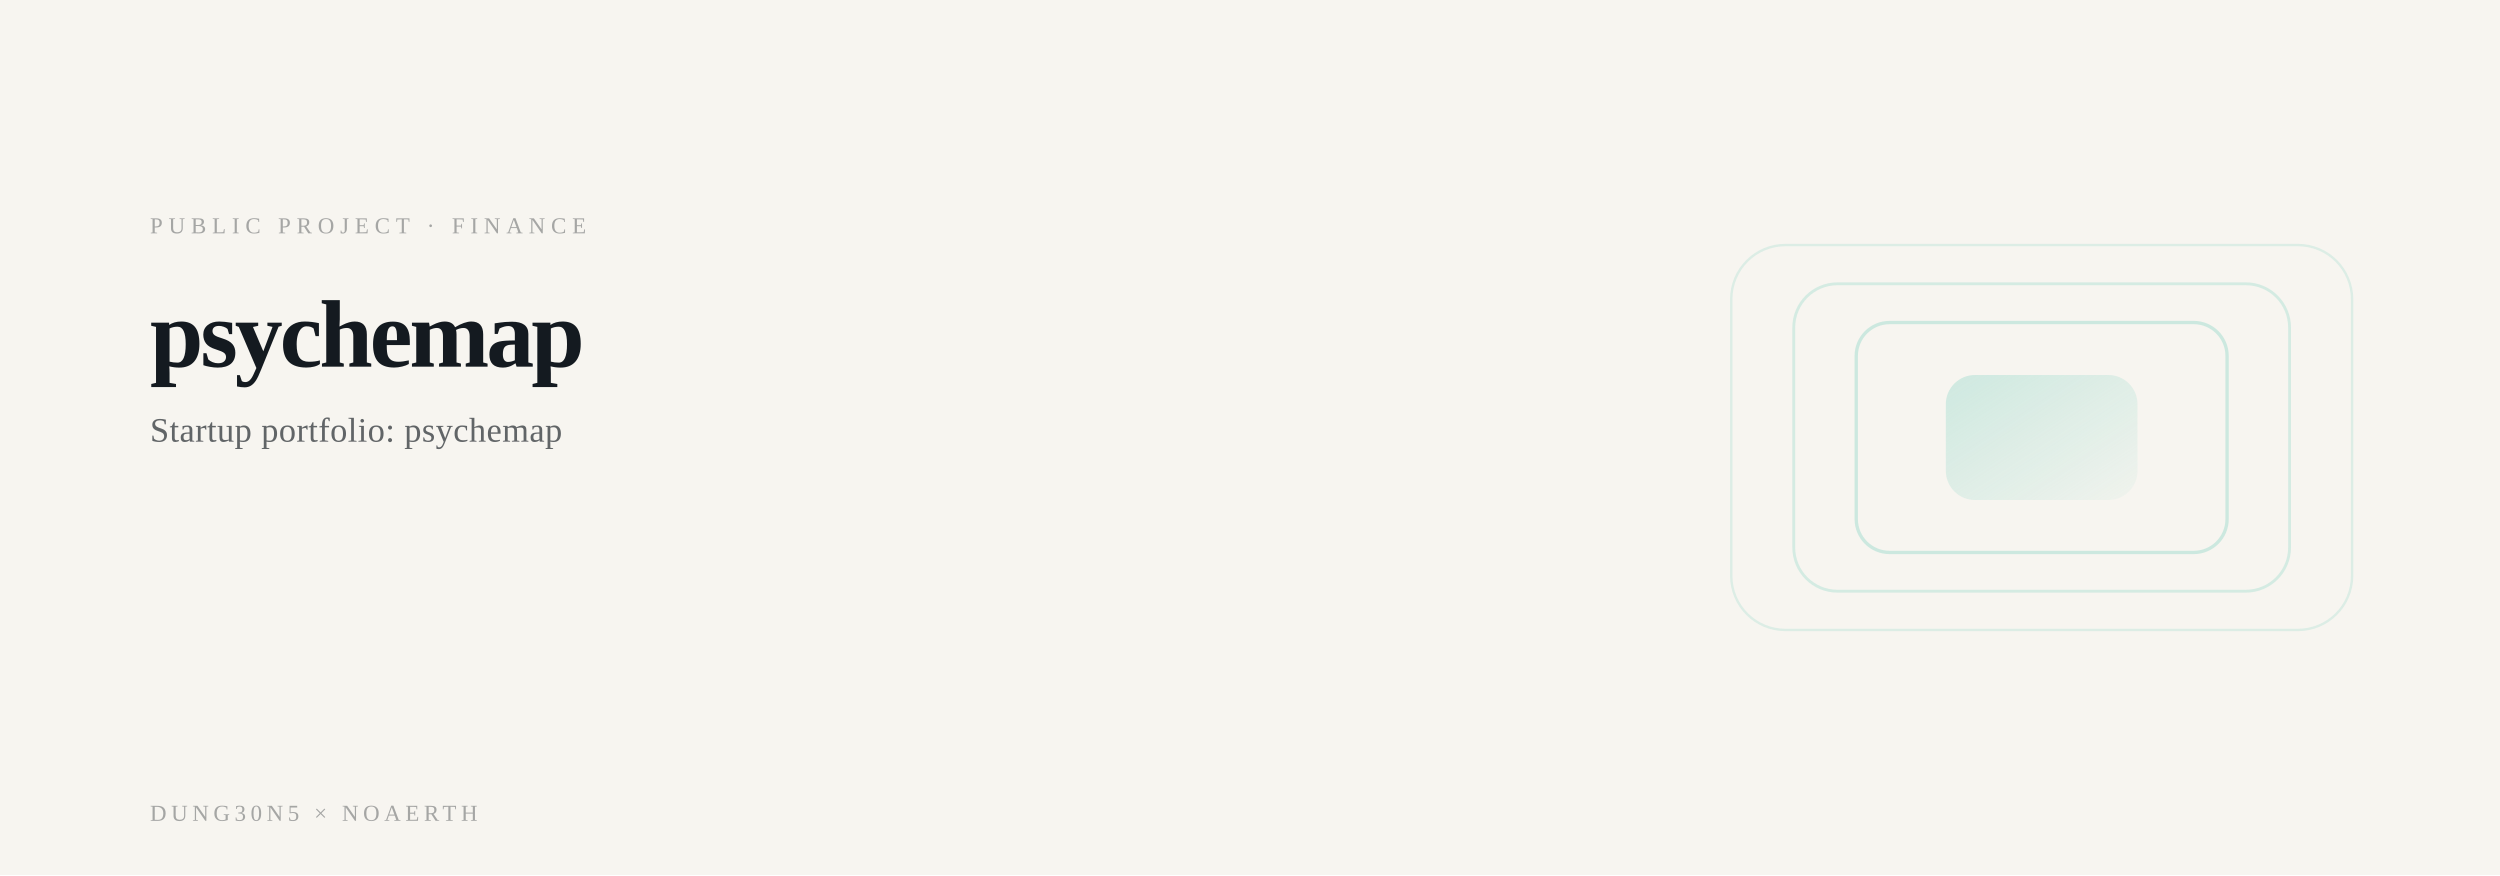
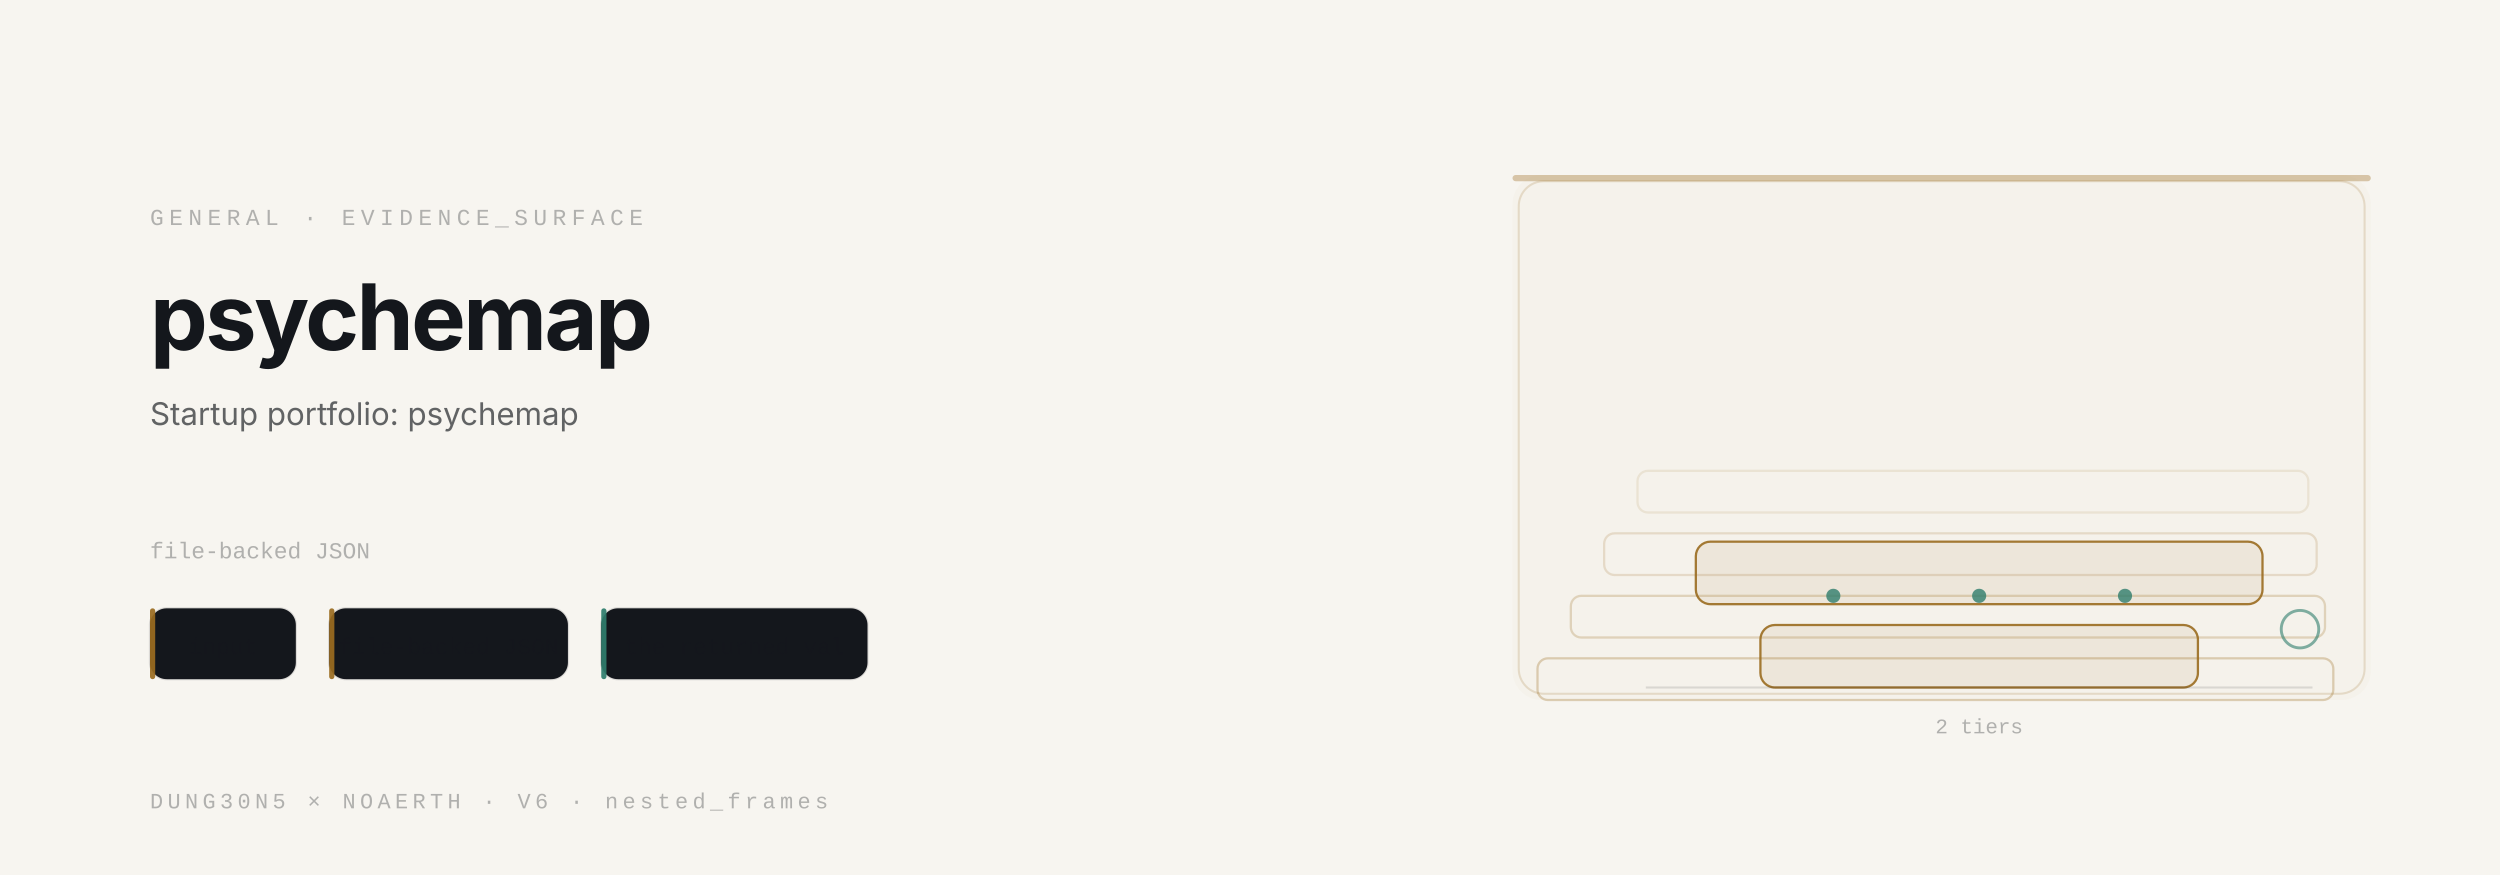
- <svg xmlns="http://www.w3.org/2000/svg" viewBox="0 0 1200 420" width="1200" height="420" role="img" aria-label="psychemap: scenario panels on a comparative plane. Motion depicts scenarios lay out side by side for comparison.">
-   <defs>
-     <linearGradient id="hero-psychemap-light-a" x1="0" y1="0" x2="1" y2="1">
-       <stop offset="0" stop-color="#7fd1c1" stop-opacity="0.85" />
-       <stop offset="1" stop-color="#7fd1c1" stop-opacity="0.15" />
-     </linearGradient>
-   </defs>
+ <svg xmlns="http://www.w3.org/2000/svg" viewBox="0 0 1200 420" width="1200" height="420" role="img" aria-label="psychemap: input → file-backed JSON → the returned value">
  <rect width="1200" height="420" fill="#f7f5f0" />
-   <rect x="891" y="154.82" width="178" height="110.36" rx="16" fill="none" stroke="#7fd1c1" stroke-width="1.60" opacity="0.36" />
-   <rect x="861" y="136.22" width="238" height="147.56" rx="21" fill="none" stroke="#7fd1c1" stroke-width="1.38" opacity="0.29" />
-   <rect x="831" y="117.62" width="298" height="184.76" rx="26" fill="none" stroke="#7fd1c1" stroke-width="1.16" opacity="0.23" />
-   <rect x="934" y="180" width="92" height="60" rx="14" fill="url(#hero-psychemap-light-a)" opacity="0.40" />
-   <text x="72" y="112" fill="#141a205c" font-size="11" letter-spacing="2.8">PUBLIC PROJECT · FINANCE</text>
-   <text x="72" y="176" fill="#141a20" font-size="46" font-weight="660" letter-spacing="-1.4">psychemap</text>
-   <text x="72" y="212" fill="#141a20a8" font-size="16.5" letter-spacing="0.2">Startup portfolio: psychemap</text>
-   <rect x="72" y="266" width="106" height="40" rx="9" fill="#141a20" fill-opacity="0.05" stroke="#f4efe424" stroke-width="1.1" opacity="0">
-     <animate attributeName="opacity" from="0" to="1" dur="0.5s" begin="0.50s" fill="freeze" />
-   </rect>
-   <rect x="72" y="266" width="2.5" height="40" rx="1.2" fill="#7fd1c1" opacity="0">
-     <animate attributeName="opacity" from="0" to="0.9" dur="0.5s" begin="0.50s" fill="freeze" />
-   </rect>
-   <text x="125" y="291" fill="#141a20" font-size="11.5" text-anchor="middle" font-family="ui-monospace,SFMono-Regular,Menlo,monospace" opacity="0">scenario<animate attributeName="opacity" from="0" to="1" dur="0.5s" begin="0.65s" fill="freeze" />
-   </text>
-   <rect x="194" y="266" width="106" height="40" rx="9" fill="#141a20" fill-opacity="0.05" stroke="#f4efe424" stroke-width="1.1" opacity="0">
-     <animate attributeName="opacity" from="0" to="1" dur="0.5s" begin="1.00s" fill="freeze" />
-   </rect>
-   <rect x="194" y="266" width="2.5" height="40" rx="1.2" fill="#7fd1c1" opacity="0">
-     <animate attributeName="opacity" from="0" to="0.9" dur="0.5s" begin="1.00s" fill="freeze" />
-   </rect>
-   <text x="247" y="291" fill="#141a20" font-size="11.5" text-anchor="middle" font-family="ui-monospace,SFMono-Regular,Menlo,monospace" opacity="0">compare<animate attributeName="opacity" from="0" to="1" dur="0.5s" begin="1.15s" fill="freeze" />
-   </text>
-   <rect x="316" y="266" width="106" height="40" rx="9" fill="#141a20" fill-opacity="0.05" stroke="#f4efe424" stroke-width="1.1" opacity="0">
-     <animate attributeName="opacity" from="0" to="1" dur="0.5s" begin="1.50s" fill="freeze" />
-   </rect>
-   <rect x="316" y="266" width="2.5" height="40" rx="1.2" fill="#e7c27a" opacity="0">
-     <animate attributeName="opacity" from="0" to="0.9" dur="0.5s" begin="1.50s" fill="freeze" />
-   </rect>
-   <text x="369" y="291" fill="#141a20" font-size="11.5" text-anchor="middle" font-family="ui-monospace,SFMono-Regular,Menlo,monospace" opacity="0">conclude<animate attributeName="opacity" from="0" to="1" dur="0.5s" begin="1.65s" fill="freeze" />
-   </text>
-   <text x="72" y="394" fill="#141a205c" font-size="11" letter-spacing="2.2">DUNG30N5 × NOAERTH</text>
+   <text x="72" y="108" font-family="ui-monospace, SFMono-Regular, Menlo, Monaco, Consolas, 'Liberation Mono', monospace" font-size="11" letter-spacing="2.6" fill="#14171c4f">GENERAL · EVIDENCE_SURFACE</text>
+   <text x="72" y="168" font-family="-apple-system, BlinkMacSystemFont, 'Segoe UI', Inter, Helvetica, Arial, sans-serif" font-size="44" font-weight="660" letter-spacing="-1.2" fill="#14171c">psychemap</text>
+   <text x="72" y="204" font-family="-apple-system, BlinkMacSystemFont, 'Segoe UI', Inter, Helvetica, Arial, sans-serif" font-size="15" fill="#14171ca8">Startup portfolio: psychemap</text>
+   <text x="72" y="268" font-family="ui-monospace, SFMono-Regular, Menlo, Monaco, Consolas, 'Liberation Mono', monospace" font-size="11" fill="#14171c4f">file-backed JSON</text>
+   <rect x="72.0" y="292.0" width="70.0" height="34.0" rx="8" fill="#14171c" stroke="#14171c1f" stroke-width="1.1" />
+   <rect x="72.0" y="292.0" width="2.5" height="34.0" rx="1.2" fill="#9a6b1f" opacity="0.92" />
+   <text x="107.0" y="314" font-family="ui-monospace, SFMono-Regular, Menlo, Monaco, Consolas, 'Liberation Mono', monospace" font-size="11" fill="#14171c" fill-opacity="0.82" text-anchor="middle">input</text>
+   <rect x="158.0" y="292.0" width="114.6" height="34.0" rx="8" fill="#14171c" stroke="#14171c1f" stroke-width="1.1" />
+   <rect x="158.0" y="292.0" width="2.5" height="34.0" rx="1.2" fill="#9a6b1f" opacity="0.92" />
+   <text x="215.3" y="314" font-family="ui-monospace, SFMono-Regular, Menlo, Monaco, Consolas, 'Liberation Mono', monospace" font-size="11" fill="#14171c" fill-opacity="0.82" text-anchor="middle">file-backed JSON</text>
+   <rect x="288.6" y="292.0" width="127.8" height="34.0" rx="8" fill="#14171c" stroke="#14171c1f" stroke-width="1.1" />
+   <rect x="288.6" y="292.0" width="2.5" height="34.0" rx="1.2" fill="#2f7d6c" opacity="0.92" />
+   <text x="352.5" y="314" font-family="ui-monospace, SFMono-Regular, Menlo, Monaco, Consolas, 'Liberation Mono', monospace" font-size="11" fill="#14171c" fill-opacity="0.82" text-anchor="middle">the returned val</text>
+   <rect x="726.0" y="84.0" width="412.0" height="252.0" rx="14" fill="#9a6b1f" fill-opacity="0.02" />
+   <rect x="729.0" y="87.0" width="406.0" height="246.0" rx="12" fill="none" stroke="#9a6b1f" stroke-width="1" stroke-opacity="0.18" />
+   <rect x="738.0" y="316.0" width="382.0" height="20" rx="5" fill="none" stroke="#9a6b1f" stroke-width="1.1" opacity="0.30" />
+   <rect x="754.0" y="286.0" width="362.0" height="20" rx="5" fill="none" stroke="#9a6b1f" stroke-width="1.1" opacity="0.24" />
+   <rect x="770.0" y="256.0" width="342.0" height="20" rx="5" fill="none" stroke="#9a6b1f" stroke-width="1.1" opacity="0.18" />
+   <rect x="786.0" y="226.0" width="322.0" height="20" rx="5" fill="none" stroke="#9a6b1f" stroke-width="1.1" opacity="0.12" />
+   <rect x="726.0" y="84.0" width="412.0" height="3" rx="1.5" fill="#9a6b1f" opacity="0.35" />
+   <circle cx="1104.0" cy="302.0" r="9" fill="none" stroke="#2f7d6c" stroke-width="1.4" opacity="0.6" />
+   <rect x="845.0" y="300.0" width="210.0" height="30" rx="7" fill="#9a6b1f" fill-opacity="0.09" stroke="#9a6b1f" stroke-width="1.1" opacity="0.9" />
+   <rect x="814.0" y="260.0" width="272.0" height="30" rx="7" fill="#9a6b1f" fill-opacity="0.09" stroke="#9a6b1f" stroke-width="1.1" opacity="0.9" />
+   <circle cx="880" cy="286" r="3.4" fill="#2f7d6c" opacity="0.8" />
+   <circle cx="950" cy="286" r="3.4" fill="#2f7d6c" opacity="0.8" />
+   <circle cx="1020" cy="286" r="3.4" fill="#2f7d6c" opacity="0.8" />
+   <line x1="790" y1="330" x2="1110" y2="330" stroke="#14171c1f" stroke-width="1" />
+   <text x="950" y="352" font-family="ui-monospace, SFMono-Regular, Menlo, Monaco, Consolas, 'Liberation Mono', monospace" font-size="10" fill="#14171c4f" text-anchor="middle">2 tiers</text>
+   <text x="72" y="388" font-family="ui-monospace, SFMono-Regular, Menlo, Monaco, Consolas, 'Liberation Mono', monospace" font-size="10.5" letter-spacing="2.1" fill="#14171c4f">DUNG30N5 × NOAERTH · V6 · nested_frames</text>
</svg>
